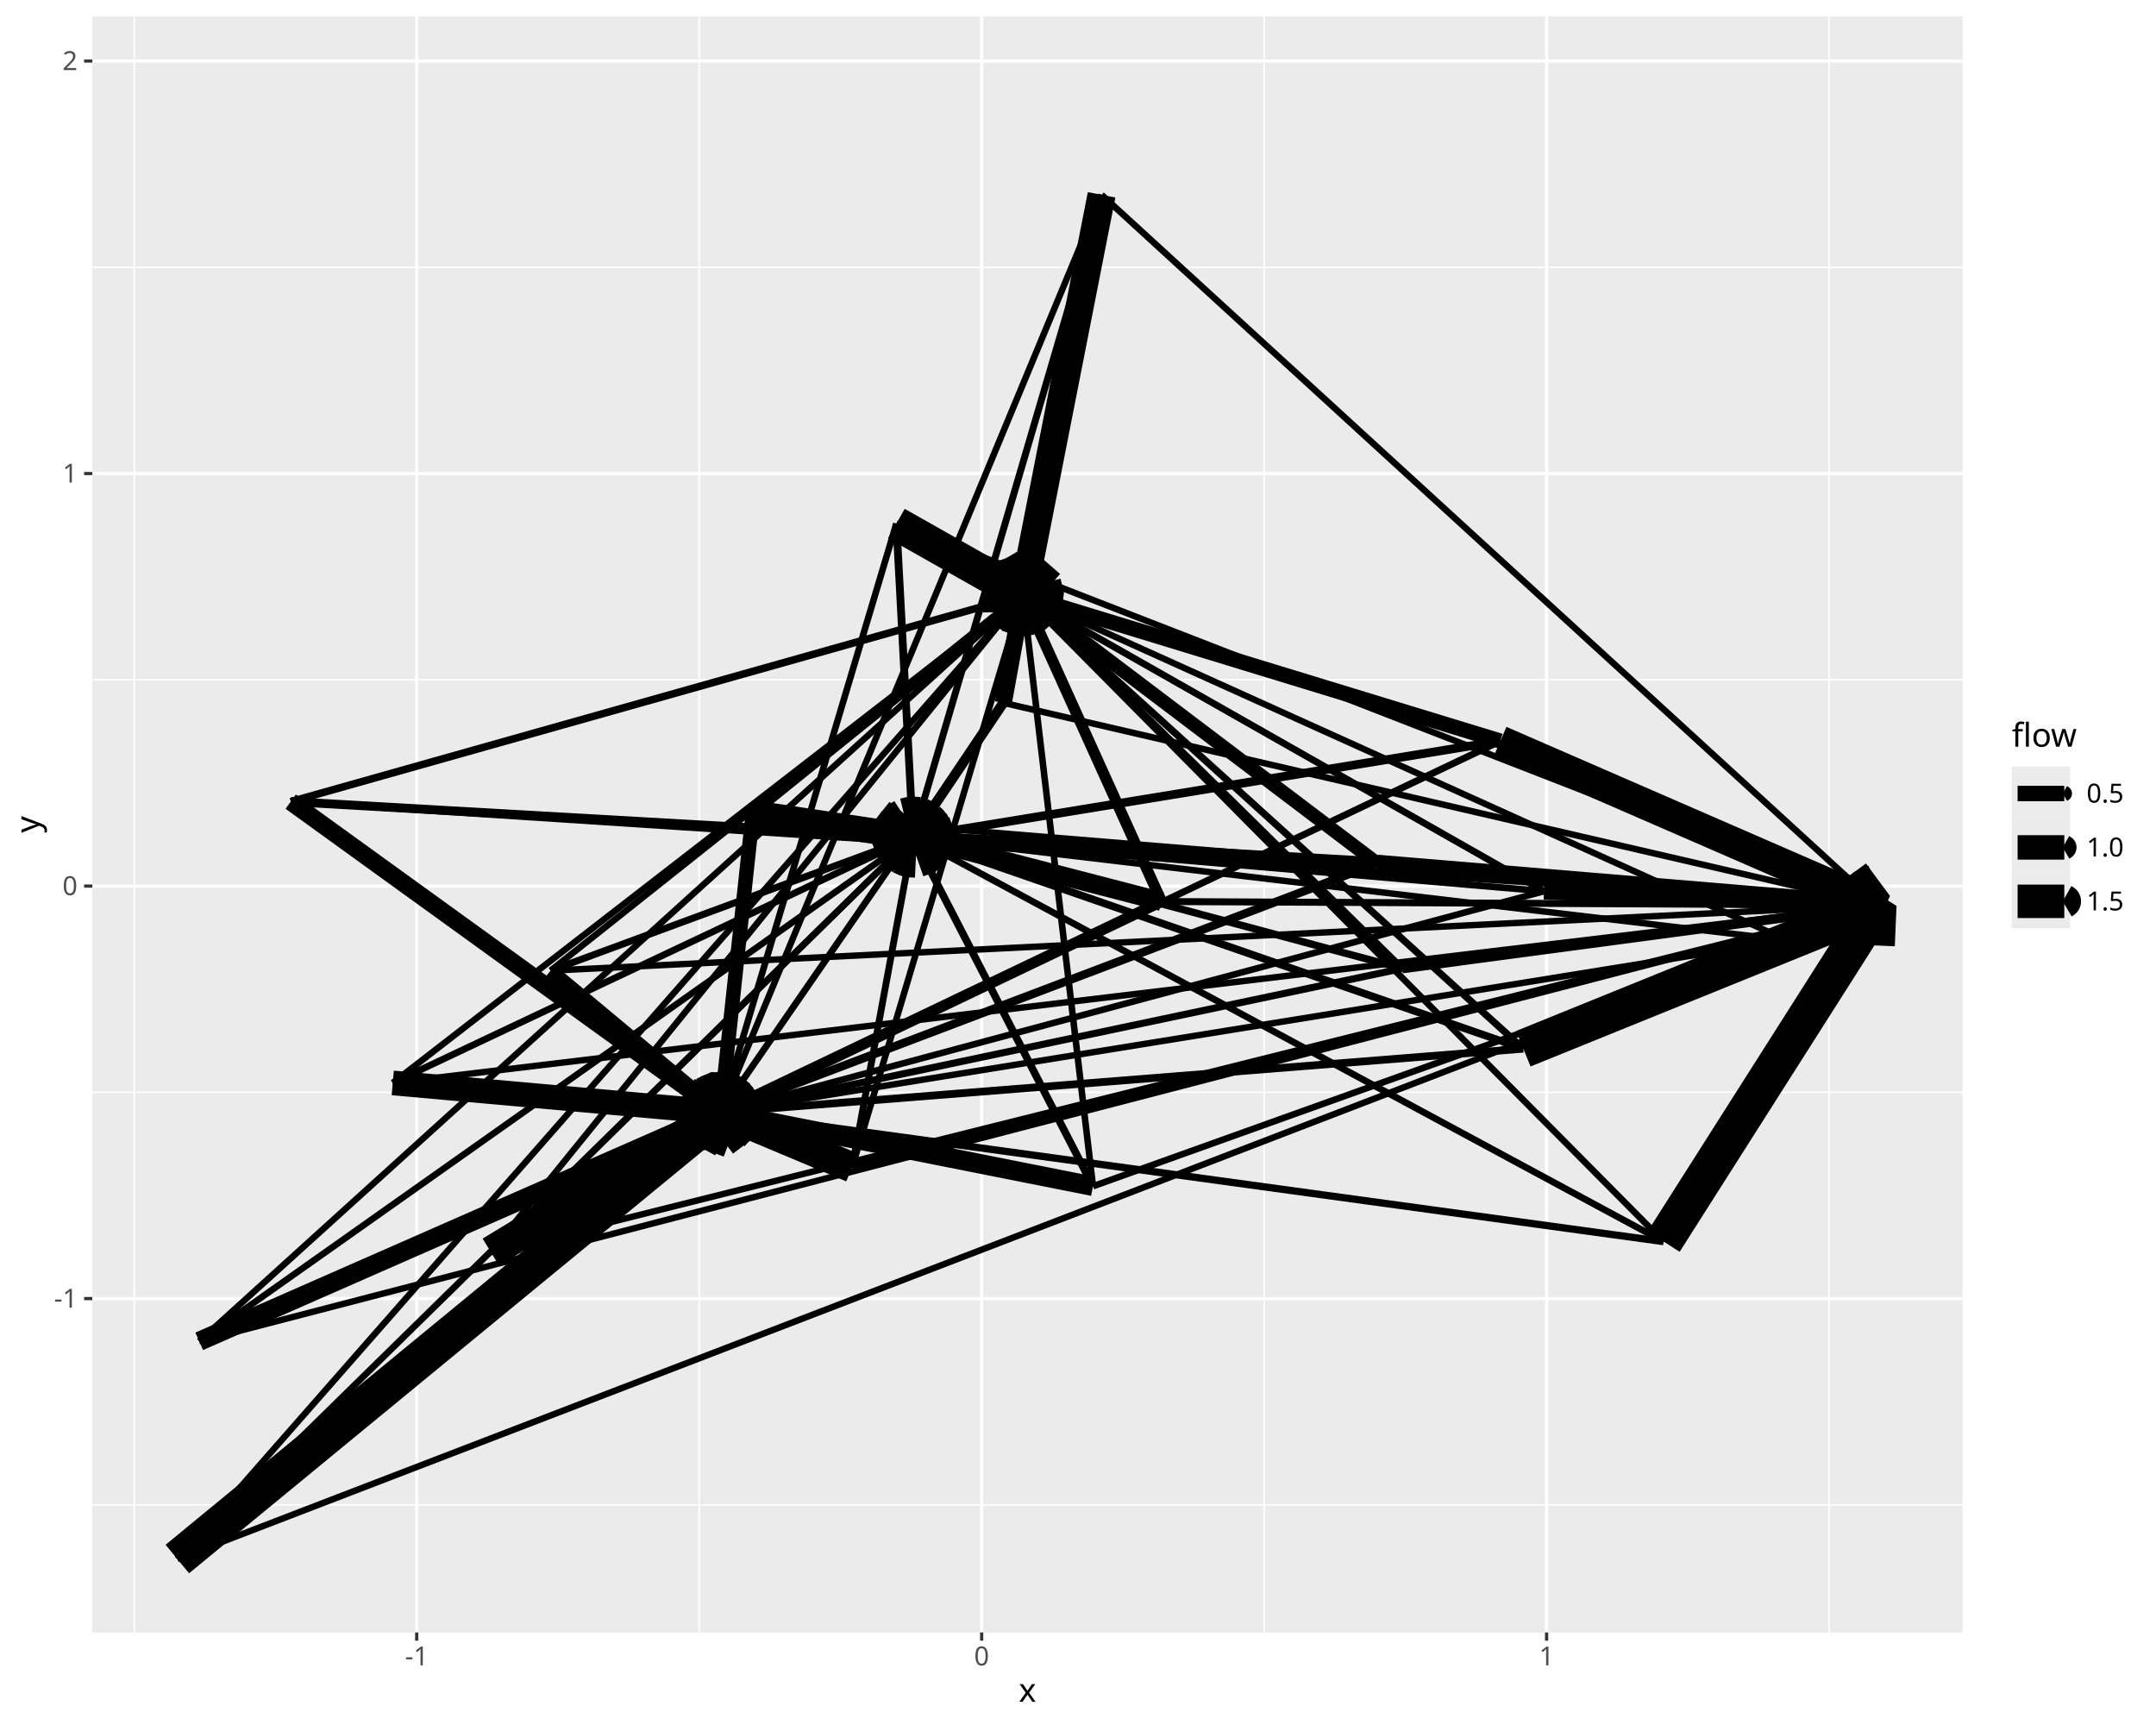
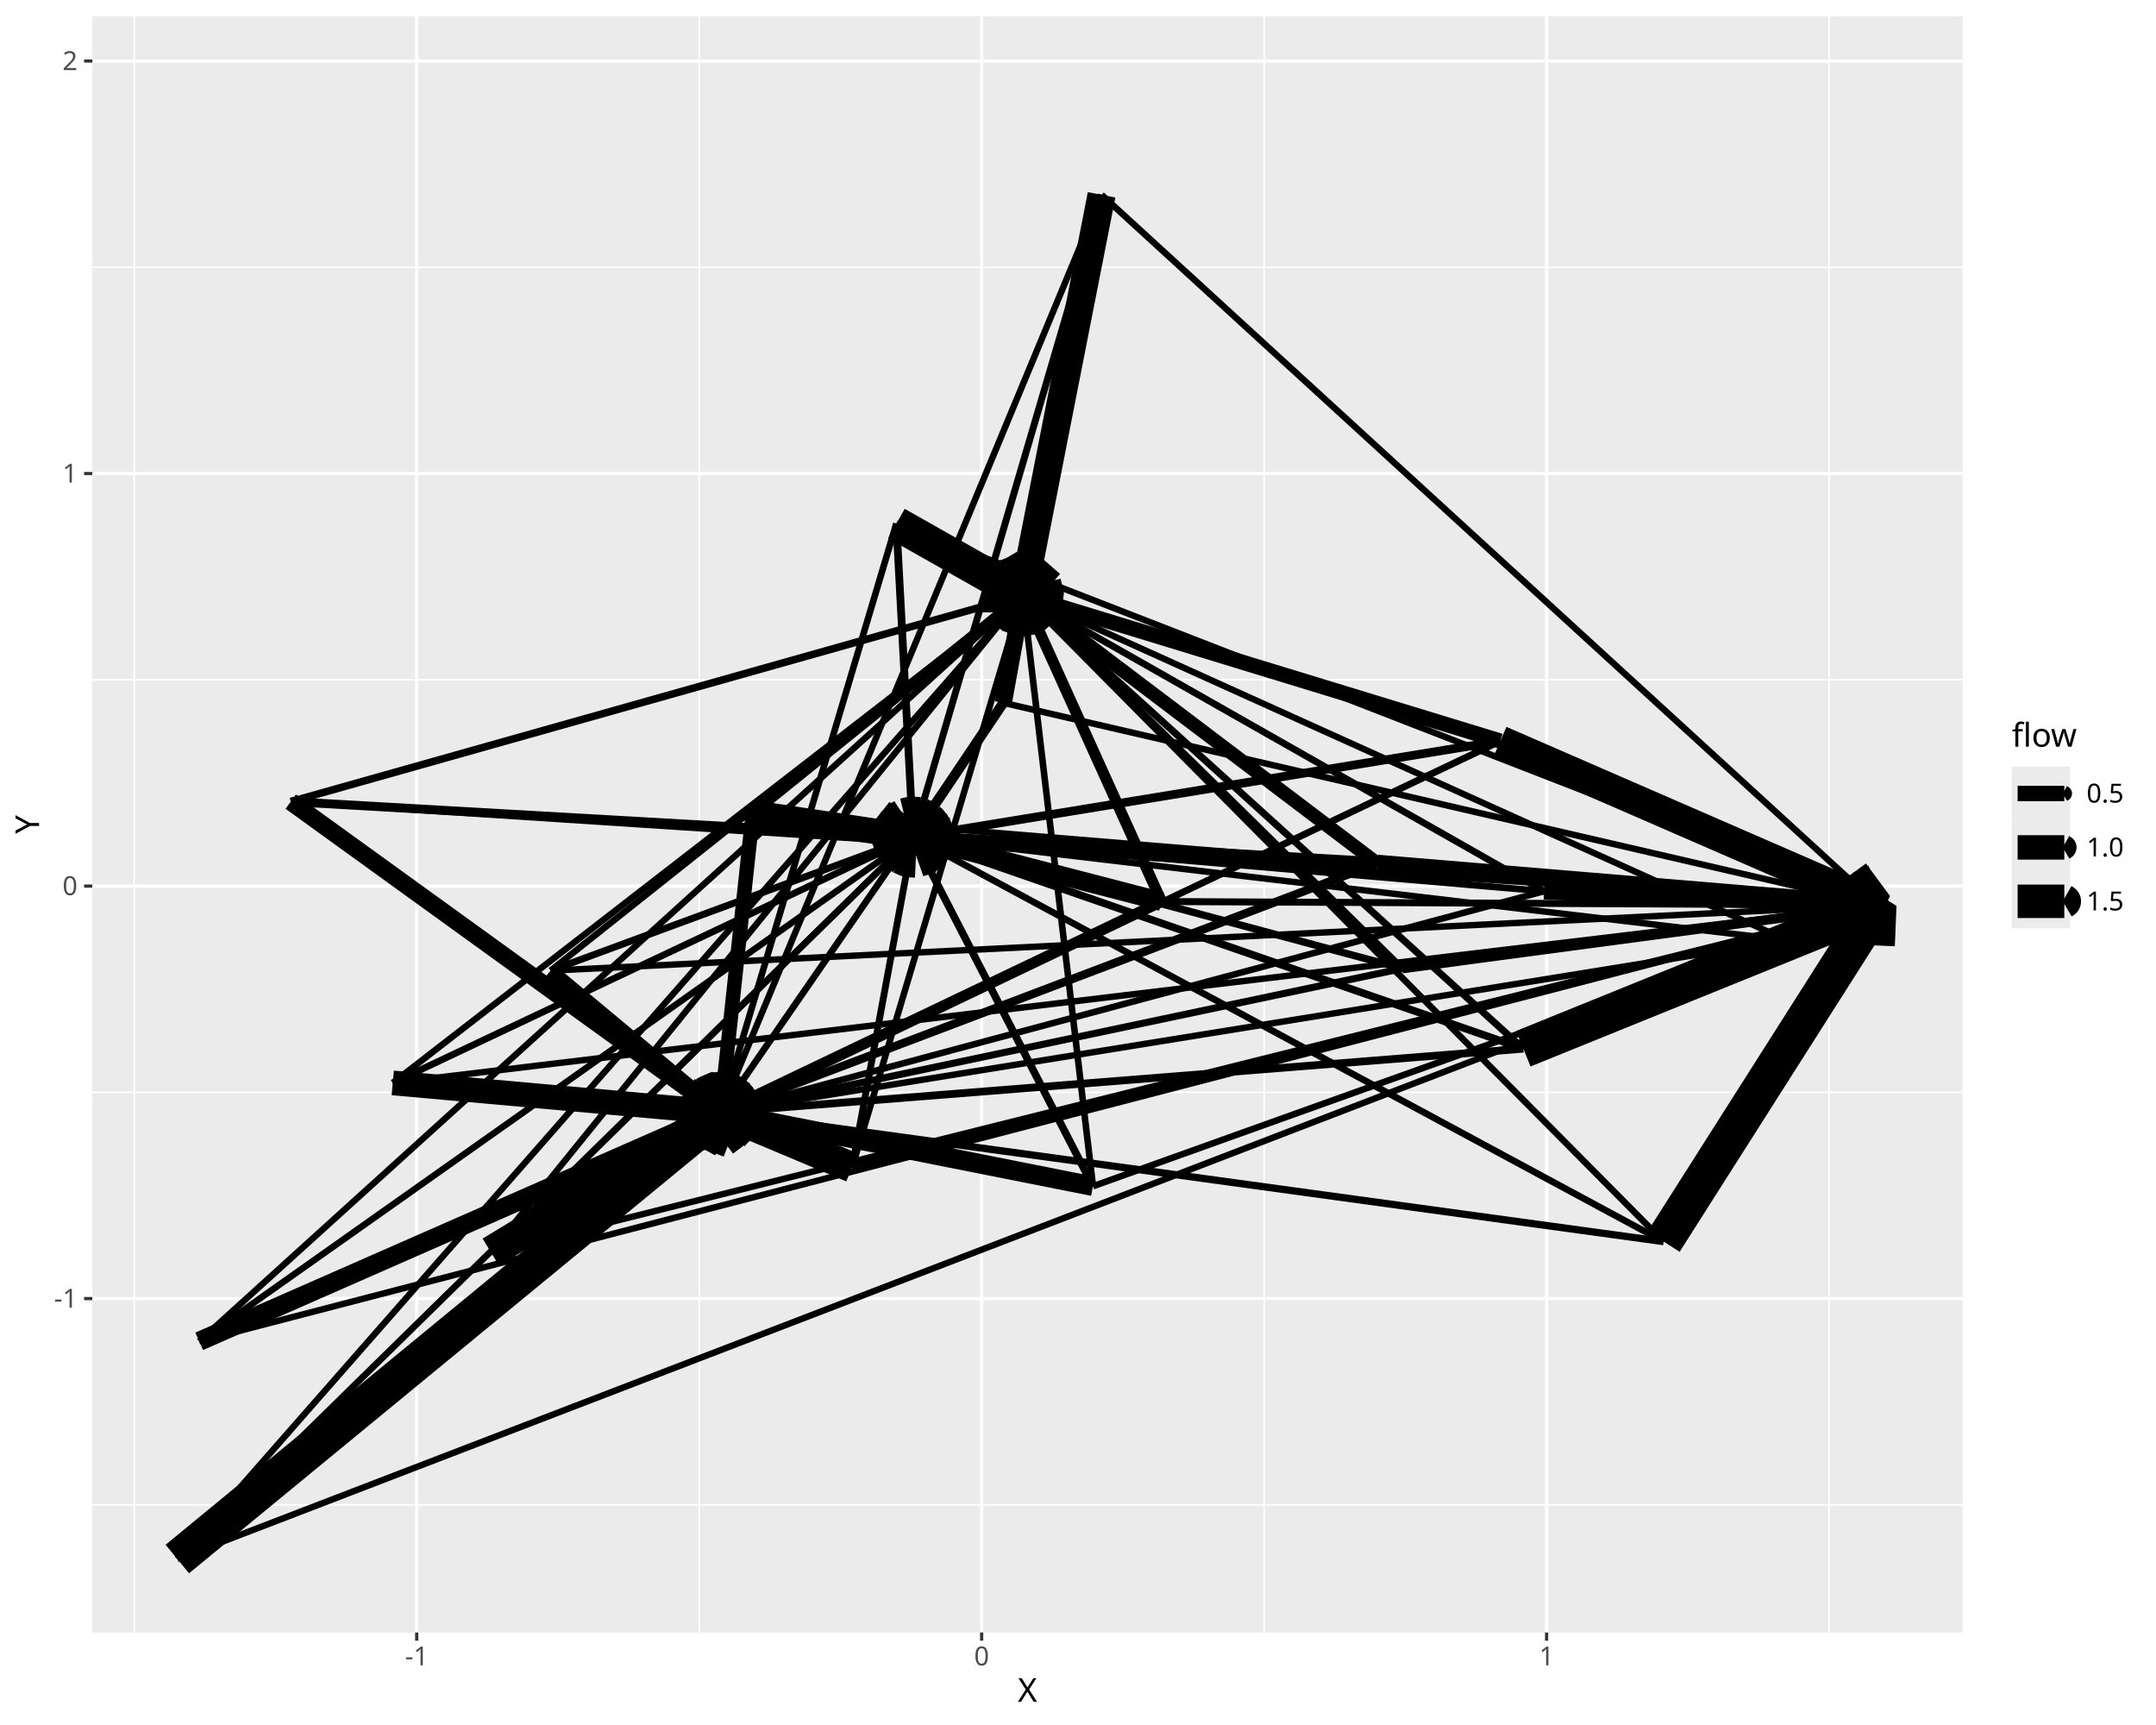
<svg xmlns="http://www.w3.org/2000/svg" class="svglite" data-engine-version="2.0" width="720.00pt" height="576.00pt" viewBox="0 0 720.00 576.00">
  <defs>
    <style type="text/css">
    .svglite line, .svglite polyline, .svglite polygon, .svglite path, .svglite rect, .svglite circle {
      fill: none;
      stroke: #000000;
      stroke-linecap: round;
      stroke-linejoin: round;
      stroke-miterlimit: 10.00;
    }
  </style>
  </defs>
  <rect width="100%" height="100%" style="stroke: none; fill: #FFFFFF;" />
  <defs>
    <clipPath id="cpMC4wMHw3MjAuMDB8MC4wMHw1NzYuMDA=">
      <rect x="0.00" y="0.00" width="720.00" height="576.00" />
    </clipPath>
  </defs>
  <g clip-path="url(#cpMC4wMHw3MjAuMDB8MC4wMHw1NzYuMDA=)">
    <rect x="0.00" y="0.00" width="720.00" height="576.00" style="stroke-width: 1.07; stroke: #FFFFFF; fill: #FFFFFF;" />
  </g>
  <defs>
    <clipPath id="cpMzAuODN8NjU1LjQwfDUuNDh8NTQ1LjEx">
      <rect x="30.83" y="5.48" width="624.57" height="539.63" />
    </clipPath>
  </defs>
  <g clip-path="url(#cpMzAuODN8NjU1LjQwfDUuNDh8NTQ1LjEx)">
    <rect x="30.83" y="5.48" width="624.57" height="539.63" style="stroke-width: 1.07; stroke: none; fill: #EBEBEB;" />
    <polyline points="30.83,502.48 655.40,502.48 " style="stroke-width: 0.53; stroke: #FFFFFF; stroke-linecap: butt;" />
    <polyline points="30.83,364.74 655.40,364.74 " style="stroke-width: 0.53; stroke: #FFFFFF; stroke-linecap: butt;" />
    <polyline points="30.83,226.99 655.40,226.99 " style="stroke-width: 0.53; stroke: #FFFFFF; stroke-linecap: butt;" />
    <polyline points="30.83,89.25 655.40,89.25 " style="stroke-width: 0.53; stroke: #FFFFFF; stroke-linecap: butt;" />
    <polyline points="44.84,545.11 44.84,5.48 " style="stroke-width: 0.53; stroke: #FFFFFF; stroke-linecap: butt;" />
    <polyline points="233.50,545.11 233.50,5.48 " style="stroke-width: 0.53; stroke: #FFFFFF; stroke-linecap: butt;" />
    <polyline points="422.16,545.11 422.16,5.48 " style="stroke-width: 0.53; stroke: #FFFFFF; stroke-linecap: butt;" />
    <polyline points="610.82,545.11 610.82,5.48 " style="stroke-width: 0.53; stroke: #FFFFFF; stroke-linecap: butt;" />
    <polyline points="30.83,433.61 655.40,433.61 " style="stroke-width: 1.07; stroke: #FFFFFF; stroke-linecap: butt;" />
    <polyline points="30.83,295.87 655.40,295.87 " style="stroke-width: 1.07; stroke: #FFFFFF; stroke-linecap: butt;" />
    <polyline points="30.83,158.12 655.40,158.12 " style="stroke-width: 1.07; stroke: #FFFFFF; stroke-linecap: butt;" />
    <polyline points="30.83,20.38 655.40,20.38 " style="stroke-width: 1.07; stroke: #FFFFFF; stroke-linecap: butt;" />
    <polyline points="139.17,545.11 139.17,5.48 " style="stroke-width: 1.07; stroke: #FFFFFF; stroke-linecap: butt;" />
    <polyline points="327.83,545.11 327.83,5.48 " style="stroke-width: 1.07; stroke: #FFFFFF; stroke-linecap: butt;" />
    <polyline points="516.49,545.11 516.49,5.48 " style="stroke-width: 1.07; stroke: #FFFFFF; stroke-linecap: butt;" />
    <line x1="66.53" y1="447.88" x2="627.01" y2="302.23" style="stroke-width: 2.13; stroke-linecap: butt; stroke-linejoin: bevel;" />
    <polyline points="617.40,311.70 627.01,302.23 614.01,298.64 " style="stroke-width: 2.13; stroke-linecap: butt; stroke-linejoin: bevel;" />
    <line x1="335.06" y1="234.68" x2="627.01" y2="302.23" style="stroke-width: 2.14; stroke-linecap: butt; stroke-linejoin: bevel;" />
    <polyline points="614.11,306.17 627.01,302.23 617.15,293.02 " style="stroke-width: 2.14; stroke-linecap: butt; stroke-linejoin: bevel;" />
    <line x1="183.88" y1="324.10" x2="627.01" y2="302.23" style="stroke-width: 2.13; stroke-linecap: butt; stroke-linejoin: bevel;" />
    <polyline points="615.68,309.54 627.01,302.23 615.01,296.07 " style="stroke-width: 2.13; stroke-linecap: butt; stroke-linejoin: bevel;" />
    <line x1="367.88" y1="65.06" x2="627.01" y2="302.23" style="stroke-width: 2.16; stroke-linecap: butt; stroke-linejoin: bevel;" />
    <polyline points="613.84,299.32 627.01,302.23 622.95,289.37 " style="stroke-width: 2.16; stroke-linecap: butt; stroke-linejoin: bevel;" />
    <line x1="596.77" y1="313.95" x2="627.01" y2="302.23" style="stroke-width: 3.32; stroke-linecap: butt; stroke-linejoin: bevel;" />
    <polyline points="618.56,312.74 627.01,302.23 613.68,300.16 " style="stroke-width: 3.32; stroke-linecap: butt; stroke-linejoin: bevel;" />
    <line x1="468.28" y1="323.40" x2="627.01" y2="302.23" style="stroke-width: 3.21; stroke-linecap: butt; stroke-linejoin: bevel;" />
    <polyline points="616.33,310.46 627.01,302.23 614.54,297.09 " style="stroke-width: 3.21; stroke-linecap: butt; stroke-linejoin: bevel;" />
    <line x1="459.93" y1="288.30" x2="627.01" y2="302.23" style="stroke-width: 5.79; stroke-linecap: butt; stroke-linejoin: bevel;" />
    <polyline points="614.81,307.98 627.01,302.23 615.93,294.54 " style="stroke-width: 5.79; stroke-linecap: butt; stroke-linejoin: bevel;" />
    <line x1="284.56" y1="389.83" x2="627.01" y2="302.23" style="stroke-width: 2.14; stroke-linecap: butt; stroke-linejoin: bevel;" />
    <polyline points="617.37,311.66 627.01,302.23 614.02,298.59 " style="stroke-width: 2.14; stroke-linecap: butt; stroke-linejoin: bevel;" />
    <line x1="365.01" y1="396.10" x2="627.01" y2="302.23" style="stroke-width: 2.17; stroke-linecap: butt; stroke-linejoin: bevel;" />
    <polyline points="618.29,312.52 627.01,302.23 613.74,299.82 " style="stroke-width: 2.17; stroke-linecap: butt; stroke-linejoin: bevel;" />
    <line x1="555.57" y1="414.59" x2="627.01" y2="302.23" style="stroke-width: 12.68; stroke-linecap: butt; stroke-linejoin: bevel;" />
    <polyline points="626.44,315.71 627.01,302.23 615.05,308.47 " style="stroke-width: 12.68; stroke-linecap: butt; stroke-linejoin: bevel;" />
    <line x1="387.89" y1="301.03" x2="627.01" y2="302.23" style="stroke-width: 2.33; stroke-linecap: butt; stroke-linejoin: bevel;" />
    <polyline points="615.30,308.92 627.01,302.23 615.36,295.43 " style="stroke-width: 2.33; stroke-linecap: butt; stroke-linejoin: bevel;" />
    <line x1="59.22" y1="520.58" x2="627.01" y2="302.23" style="stroke-width: 2.13; stroke-linecap: butt; stroke-linejoin: bevel;" />
    <polyline points="618.53,312.72 627.01,302.23 613.69,300.13 " style="stroke-width: 2.13; stroke-linecap: butt; stroke-linejoin: bevel;" />
    <line x1="251.41" y1="271.46" x2="627.01" y2="302.23" style="stroke-width: 2.14; stroke-linecap: butt; stroke-linejoin: bevel;" />
    <polyline points="614.82,308.00 627.01,302.23 615.92,294.55 " style="stroke-width: 2.14; stroke-linecap: butt; stroke-linejoin: bevel;" />
    <line x1="515.62" y1="297.59" x2="627.01" y2="302.23" style="stroke-width: 5.55; stroke-linecap: butt; stroke-linejoin: bevel;" />
    <polyline points="615.06,308.48 627.01,302.23 615.62,295.00 " style="stroke-width: 5.55; stroke-linecap: butt; stroke-linejoin: bevel;" />
    <line x1="508.72" y1="350.18" x2="627.01" y2="302.23" style="stroke-width: 12.80; stroke-linecap: butt; stroke-linejoin: bevel;" />
    <polyline points="618.72,312.87 627.01,302.23 613.65,300.37 " style="stroke-width: 12.80; stroke-linecap: butt; stroke-linejoin: bevel;" />
    <line x1="501.03" y1="247.44" x2="627.01" y2="302.23" style="stroke-width: 10.31; stroke-linecap: butt; stroke-linejoin: bevel;" />
    <polyline points="613.61,303.76 627.01,302.23 618.99,291.38 " style="stroke-width: 10.31; stroke-linecap: butt; stroke-linejoin: bevel;" />
    <line x1="299.35" y1="174.82" x2="627.01" y2="302.23" style="stroke-width: 2.14; stroke-linecap: butt; stroke-linejoin: bevel;" />
    <polyline points="613.68,304.28 627.01,302.23 618.57,291.71 " style="stroke-width: 2.14; stroke-linecap: butt; stroke-linejoin: bevel;" />
    <line x1="97.09" y1="267.68" x2="627.01" y2="302.23" style="stroke-width: 2.13; stroke-linecap: butt; stroke-linejoin: bevel;" />
    <polyline points="614.92,308.20 627.01,302.23 615.79,294.74 " style="stroke-width: 2.13; stroke-linecap: butt; stroke-linejoin: bevel;" />
    <line x1="163.92" y1="418.10" x2="627.01" y2="302.23" style="stroke-width: 2.13; stroke-linecap: butt; stroke-linejoin: bevel;" />
    <polyline points="617.32,311.61 627.01,302.23 614.04,298.52 " style="stroke-width: 2.13; stroke-linecap: butt; stroke-linejoin: bevel;" />
    <line x1="131.16" y1="361.60" x2="627.01" y2="302.23" style="stroke-width: 2.13; stroke-linecap: butt; stroke-linejoin: bevel;" />
    <polyline points="616.22,310.32 627.01,302.23 614.61,296.92 " style="stroke-width: 2.13; stroke-linecap: butt; stroke-linejoin: bevel;" />
    <line x1="66.53" y1="447.88" x2="304.93" y2="279.51" style="stroke-width: 2.17; stroke-linecap: butt; stroke-linejoin: bevel;" />
    <polyline points="299.28,291.76 304.93,279.51 291.50,280.74 " style="stroke-width: 2.17; stroke-linecap: butt; stroke-linejoin: bevel;" />
    <line x1="335.06" y1="234.68" x2="304.93" y2="279.51" style="stroke-width: 3.34; stroke-linecap: butt; stroke-linejoin: bevel;" />
    <polyline points="305.85,266.05 304.93,279.51 317.05,273.58 " style="stroke-width: 3.34; stroke-linecap: butt; stroke-linejoin: bevel;" />
    <line x1="183.88" y1="324.10" x2="304.93" y2="279.51" style="stroke-width: 2.32; stroke-linecap: butt; stroke-linejoin: bevel;" />
    <polyline points="296.30,289.88 304.93,279.51 291.64,277.22 " style="stroke-width: 2.32; stroke-linecap: butt; stroke-linejoin: bevel;" />
    <line x1="367.88" y1="65.06" x2="304.93" y2="279.51" style="stroke-width: 2.32; stroke-linecap: butt; stroke-linejoin: bevel;" />
    <polyline points="301.75,266.40 304.93,279.51 314.69,270.20 " style="stroke-width: 2.32; stroke-linecap: butt; stroke-linejoin: bevel;" />
    <line x1="596.77" y1="313.95" x2="304.93" y2="279.51" style="stroke-width: 2.13; stroke-linecap: butt; stroke-linejoin: bevel;" />
    <polyline points="317.32,274.18 304.93,279.51 315.74,287.58 " style="stroke-width: 2.13; stroke-linecap: butt; stroke-linejoin: bevel;" />
    <line x1="468.28" y1="323.40" x2="304.93" y2="279.51" style="stroke-width: 2.44; stroke-linecap: butt; stroke-linejoin: bevel;" />
    <polyline points="317.96,276.03 304.93,279.51 314.46,289.06 " style="stroke-width: 2.44; stroke-linecap: butt; stroke-linejoin: bevel;" />
    <line x1="459.93" y1="288.30" x2="304.93" y2="279.51" style="stroke-width: 4.14; stroke-linecap: butt; stroke-linejoin: bevel;" />
    <polyline points="316.98,273.44 304.93,279.51 316.21,286.91 " style="stroke-width: 4.14; stroke-linecap: butt; stroke-linejoin: bevel;" />
    <line x1="284.56" y1="389.83" x2="304.93" y2="279.51" style="stroke-width: 2.28; stroke-linecap: butt; stroke-linejoin: bevel;" />
    <polyline points="309.44,292.22 304.93,279.51 296.18,289.77 " style="stroke-width: 2.28; stroke-linecap: butt; stroke-linejoin: bevel;" />
    <line x1="365.01" y1="396.10" x2="304.93" y2="279.51" style="stroke-width: 2.52; stroke-linecap: butt; stroke-linejoin: bevel;" />
    <polyline points="316.28,286.81 304.93,279.51 304.29,292.99 " style="stroke-width: 2.52; stroke-linecap: butt; stroke-linejoin: bevel;" />
    <line x1="555.57" y1="414.59" x2="304.93" y2="279.51" style="stroke-width: 2.23; stroke-linecap: butt; stroke-linejoin: bevel;" />
    <polyline points="318.42,279.12 304.93,279.51 312.02,290.99 " style="stroke-width: 2.23; stroke-linecap: butt; stroke-linejoin: bevel;" />
    <line x1="387.89" y1="301.03" x2="304.93" y2="279.51" style="stroke-width: 6.29; stroke-linecap: butt; stroke-linejoin: bevel;" />
    <polyline points="317.93,275.92 304.93,279.51 314.55,288.97 " style="stroke-width: 6.29; stroke-linecap: butt; stroke-linejoin: bevel;" />
    <line x1="59.22" y1="520.58" x2="304.93" y2="279.51" style="stroke-width: 2.20; stroke-linecap: butt; stroke-linejoin: bevel;" />
    <polyline points="301.31,292.51 304.93,279.51 291.87,282.88 " style="stroke-width: 2.20; stroke-linecap: butt; stroke-linejoin: bevel;" />
    <line x1="251.41" y1="271.46" x2="304.93" y2="279.51" style="stroke-width: 8.52; stroke-linecap: butt; stroke-linejoin: bevel;" />
    <polyline points="292.37,284.44 304.93,279.51 294.38,271.10 " style="stroke-width: 8.52; stroke-linecap: butt; stroke-linejoin: bevel;" />
    <line x1="515.62" y1="297.59" x2="304.93" y2="279.51" style="stroke-width: 2.23; stroke-linecap: butt; stroke-linejoin: bevel;" />
    <polyline points="317.15,273.79 304.93,279.51 315.99,287.23 " style="stroke-width: 2.23; stroke-linecap: butt; stroke-linejoin: bevel;" />
    <line x1="508.72" y1="350.18" x2="304.93" y2="279.51" style="stroke-width: 2.52; stroke-linecap: butt; stroke-linejoin: bevel;" />
    <polyline points="318.18,276.97 304.93,279.51 313.76,289.71 " style="stroke-width: 2.52; stroke-linecap: butt; stroke-linejoin: bevel;" />
    <line x1="501.03" y1="247.44" x2="304.93" y2="279.51" style="stroke-width: 2.90; stroke-linecap: butt; stroke-linejoin: bevel;" />
    <polyline points="315.37,270.97 304.93,279.51 317.55,284.28 " style="stroke-width: 2.90; stroke-linecap: butt; stroke-linejoin: bevel;" />
    <line x1="299.35" y1="174.82" x2="304.93" y2="279.51" style="stroke-width: 2.60; stroke-linecap: butt; stroke-linejoin: bevel;" />
    <polyline points="297.57,268.20 304.93,279.51 311.04,267.48 " style="stroke-width: 2.60; stroke-linecap: butt; stroke-linejoin: bevel;" />
    <line x1="97.09" y1="267.68" x2="304.93" y2="279.51" style="stroke-width: 2.98; stroke-linecap: butt; stroke-linejoin: bevel;" />
    <polyline points="292.88,285.58 304.93,279.51 293.65,272.11 " style="stroke-width: 2.98; stroke-linecap: butt; stroke-linejoin: bevel;" />
    <line x1="163.92" y1="418.10" x2="304.93" y2="279.51" style="stroke-width: 2.19; stroke-linecap: butt; stroke-linejoin: bevel;" />
    <polyline points="301.33,292.51 304.93,279.51 291.87,282.89 " style="stroke-width: 2.19; stroke-linecap: butt; stroke-linejoin: bevel;" />
    <line x1="131.16" y1="361.60" x2="304.93" y2="279.51" style="stroke-width: 2.26; stroke-linecap: butt; stroke-linejoin: bevel;" />
    <polyline points="297.25,290.60 304.93,279.51 291.49,278.40 " style="stroke-width: 2.26; stroke-linecap: butt; stroke-linejoin: bevel;" />
    <line x1="66.53" y1="447.88" x2="240.66" y2="371.41" style="stroke-width: 6.38; stroke-linecap: butt; stroke-linejoin: bevel;" />
    <polyline points="232.68,382.29 240.66,371.41 227.25,369.93 " style="stroke-width: 6.38; stroke-linecap: butt; stroke-linejoin: bevel;" />
    <line x1="335.06" y1="234.68" x2="240.66" y2="371.41" style="stroke-width: 2.24; stroke-linecap: butt; stroke-linejoin: bevel;" />
    <polyline points="241.75,357.96 240.66,371.41 252.85,365.63 " style="stroke-width: 2.24; stroke-linecap: butt; stroke-linejoin: bevel;" />
    <line x1="183.88" y1="324.10" x2="240.66" y2="371.41" style="stroke-width: 4.68; stroke-linecap: butt; stroke-linejoin: bevel;" />
    <polyline points="227.37,369.11 240.66,371.41 236.00,358.75 " style="stroke-width: 4.68; stroke-linecap: butt; stroke-linejoin: bevel;" />
    <line x1="367.88" y1="65.06" x2="240.66" y2="371.41" style="stroke-width: 2.15; stroke-linecap: butt; stroke-linejoin: bevel;" />
    <polyline points="238.91,358.03 240.66,371.41 251.37,363.21 " style="stroke-width: 2.15; stroke-linecap: butt; stroke-linejoin: bevel;" />
    <line x1="596.77" y1="313.95" x2="240.66" y2="371.41" style="stroke-width: 2.13; stroke-linecap: butt; stroke-linejoin: bevel;" />
    <polyline points="251.12,362.89 240.66,371.41 253.27,376.21 " style="stroke-width: 2.13; stroke-linecap: butt; stroke-linejoin: bevel;" />
    <line x1="468.28" y1="323.40" x2="240.66" y2="371.41" style="stroke-width: 2.35; stroke-linecap: butt; stroke-linejoin: bevel;" />
    <polyline points="250.70,362.40 240.66,371.41 253.48,375.60 " style="stroke-width: 2.35; stroke-linecap: butt; stroke-linejoin: bevel;" />
    <line x1="459.93" y1="288.30" x2="240.66" y2="371.41" style="stroke-width: 2.80; stroke-linecap: butt; stroke-linejoin: bevel;" />
    <polyline points="249.19,360.96 240.66,371.41 253.98,373.58 " style="stroke-width: 2.80; stroke-linecap: butt; stroke-linejoin: bevel;" />
    <line x1="284.56" y1="389.83" x2="240.66" y2="371.41" style="stroke-width: 10.09; stroke-linecap: butt; stroke-linejoin: bevel;" />
    <polyline points="254.04,369.71 240.66,371.41 248.82,382.15 " style="stroke-width: 10.09; stroke-linecap: butt; stroke-linejoin: bevel;" />
    <line x1="365.01" y1="396.10" x2="240.66" y2="371.41" style="stroke-width: 6.53; stroke-linecap: butt; stroke-linejoin: bevel;" />
    <polyline points="253.43,367.07 240.66,371.41 250.81,380.30 " style="stroke-width: 6.53; stroke-linecap: butt; stroke-linejoin: bevel;" />
    <line x1="555.57" y1="414.59" x2="240.66" y2="371.41" style="stroke-width: 2.42; stroke-linecap: butt; stroke-linejoin: bevel;" />
    <polyline points="253.15,366.32 240.66,371.41 251.32,379.68 " style="stroke-width: 2.42; stroke-linecap: butt; stroke-linejoin: bevel;" />
    <line x1="387.89" y1="301.03" x2="240.66" y2="371.41" style="stroke-width: 3.65; stroke-linecap: butt; stroke-linejoin: bevel;" />
    <polyline points="248.29,360.29 240.66,371.41 254.11,372.46 " style="stroke-width: 3.65; stroke-linecap: butt; stroke-linejoin: bevel;" />
    <line x1="59.22" y1="520.58" x2="240.66" y2="371.41" style="stroke-width: 12.33; stroke-linecap: butt; stroke-linejoin: bevel;" />
    <polyline points="235.92,384.04 240.66,371.41 227.35,373.62 " style="stroke-width: 12.33; stroke-linecap: butt; stroke-linejoin: bevel;" />
    <line x1="251.41" y1="271.46" x2="240.66" y2="371.41" style="stroke-width: 4.81; stroke-linecap: butt; stroke-linejoin: bevel;" />
    <polyline points="235.20,359.07 240.66,371.41 248.62,360.52 " style="stroke-width: 4.81; stroke-linecap: butt; stroke-linejoin: bevel;" />
    <line x1="515.62" y1="297.59" x2="240.66" y2="371.41" style="stroke-width: 2.17; stroke-linecap: butt; stroke-linejoin: bevel;" />
    <polyline points="250.19,361.87 240.66,371.41 253.69,374.90 " style="stroke-width: 2.17; stroke-linecap: butt; stroke-linejoin: bevel;" />
    <line x1="508.72" y1="350.18" x2="240.66" y2="371.41" style="stroke-width: 2.58; stroke-linecap: butt; stroke-linejoin: bevel;" />
    <polyline points="251.77,363.76 240.66,371.41 252.84,377.21 " style="stroke-width: 2.58; stroke-linecap: butt; stroke-linejoin: bevel;" />
    <line x1="501.03" y1="247.44" x2="240.66" y2="371.41" style="stroke-width: 2.29; stroke-linecap: butt; stroke-linejoin: bevel;" />
    <polyline points="248.31,360.30 240.66,371.41 254.11,372.48 " style="stroke-width: 2.29; stroke-linecap: butt; stroke-linejoin: bevel;" />
    <line x1="299.35" y1="174.82" x2="240.66" y2="371.41" style="stroke-width: 2.19; stroke-linecap: butt; stroke-linejoin: bevel;" />
    <polyline points="237.54,358.29 240.66,371.41 250.47,362.15 " style="stroke-width: 2.19; stroke-linecap: butt; stroke-linejoin: bevel;" />
    <line x1="97.09" y1="267.68" x2="240.66" y2="371.41" style="stroke-width: 5.89; stroke-linecap: butt; stroke-linejoin: bevel;" />
    <polyline points="227.24,370.04 240.66,371.41 235.14,359.10 " style="stroke-width: 5.89; stroke-linecap: butt; stroke-linejoin: bevel;" />
    <line x1="163.92" y1="418.10" x2="240.66" y2="371.41" style="stroke-width: 10.57; stroke-linecap: butt; stroke-linejoin: bevel;" />
    <polyline points="234.18,383.25 240.66,371.41 227.17,371.72 " style="stroke-width: 10.57; stroke-linecap: butt; stroke-linejoin: bevel;" />
    <line x1="131.16" y1="361.60" x2="240.66" y2="371.41" style="stroke-width: 8.24; stroke-linecap: butt; stroke-linejoin: bevel;" />
    <polyline points="228.42,377.09 240.66,371.41 229.63,363.65 " style="stroke-width: 8.24; stroke-linecap: butt; stroke-linejoin: bevel;" />
    <line x1="66.53" y1="447.88" x2="341.61" y2="198.73" style="stroke-width: 2.14; stroke-linecap: butt; stroke-linejoin: bevel;" />
    <polyline points="337.48,211.57 341.61,198.73 328.42,201.57 " style="stroke-width: 2.14; stroke-linecap: butt; stroke-linejoin: bevel;" />
    <line x1="335.06" y1="234.68" x2="341.61" y2="198.73" style="stroke-width: 5.72; stroke-linecap: butt; stroke-linejoin: bevel;" />
    <polyline points="346.15,211.43 341.61,198.73 332.88,209.01 " style="stroke-width: 5.72; stroke-linecap: butt; stroke-linejoin: bevel;" />
    <line x1="183.88" y1="324.10" x2="341.61" y2="198.73" style="stroke-width: 2.16; stroke-linecap: butt; stroke-linejoin: bevel;" />
    <polyline points="336.66,211.28 341.61,198.73 328.27,200.72 " style="stroke-width: 2.16; stroke-linecap: butt; stroke-linejoin: bevel;" />
    <line x1="367.88" y1="65.06" x2="341.61" y2="198.73" style="stroke-width: 9.37; stroke-linecap: butt; stroke-linejoin: bevel;" />
    <polyline points="337.24,185.96 341.61,198.73 350.48,188.57 " style="stroke-width: 9.37; stroke-linecap: butt; stroke-linejoin: bevel;" />
    <line x1="596.77" y1="313.95" x2="341.61" y2="198.73" style="stroke-width: 2.13; stroke-linecap: butt; stroke-linejoin: bevel;" />
    <polyline points="355.03,197.39 341.61,198.73 349.48,209.68 " style="stroke-width: 2.13; stroke-linecap: butt; stroke-linejoin: bevel;" />
    <line x1="468.28" y1="323.40" x2="341.61" y2="198.73" style="stroke-width: 2.33; stroke-linecap: butt; stroke-linejoin: bevel;" />
    <polyline points="354.67,202.12 341.61,198.73 345.21,211.73 " style="stroke-width: 2.33; stroke-linecap: butt; stroke-linejoin: bevel;" />
    <line x1="459.93" y1="288.30" x2="341.61" y2="198.73" style="stroke-width: 4.58; stroke-linecap: butt; stroke-linejoin: bevel;" />
    <polyline points="355.00,200.40 341.61,198.73 346.85,211.16 " style="stroke-width: 4.58; stroke-linecap: butt; stroke-linejoin: bevel;" />
    <line x1="284.56" y1="389.83" x2="341.61" y2="198.73" style="stroke-width: 2.15; stroke-linecap: butt; stroke-linejoin: bevel;" />
    <polyline points="344.73,211.85 341.61,198.73 331.80,207.99 " style="stroke-width: 2.15; stroke-linecap: butt; stroke-linejoin: bevel;" />
    <line x1="365.01" y1="396.10" x2="341.61" y2="198.73" style="stroke-width: 2.18; stroke-linecap: butt; stroke-linejoin: bevel;" />
    <polyline points="349.68,209.54 341.61,198.73 336.29,211.12 " style="stroke-width: 2.18; stroke-linecap: butt; stroke-linejoin: bevel;" />
    <line x1="555.57" y1="414.59" x2="341.61" y2="198.73" style="stroke-width: 2.18; stroke-linecap: butt; stroke-linejoin: bevel;" />
    <polyline points="354.63,202.28 341.61,198.73 345.04,211.78 " style="stroke-width: 2.18; stroke-linecap: butt; stroke-linejoin: bevel;" />
    <line x1="387.89" y1="301.03" x2="341.61" y2="198.73" style="stroke-width: 3.69; stroke-linecap: butt; stroke-linejoin: bevel;" />
    <polyline points="352.57,206.59 341.61,198.73 340.28,212.15 " style="stroke-width: 3.69; stroke-linecap: butt; stroke-linejoin: bevel;" />
    <line x1="59.22" y1="520.58" x2="341.61" y2="198.73" style="stroke-width: 2.14; stroke-linecap: butt; stroke-linejoin: bevel;" />
    <polyline points="338.98,211.96 341.61,198.73 328.83,203.06 " style="stroke-width: 2.14; stroke-linecap: butt; stroke-linejoin: bevel;" />
    <line x1="251.41" y1="271.46" x2="341.61" y2="198.73" style="stroke-width: 3.53; stroke-linecap: butt; stroke-linejoin: bevel;" />
    <polyline points="336.75,211.31 341.61,198.73 328.28,200.81 " style="stroke-width: 3.53; stroke-linecap: butt; stroke-linejoin: bevel;" />
    <line x1="515.62" y1="297.59" x2="341.61" y2="198.73" style="stroke-width: 2.27; stroke-linecap: butt; stroke-linejoin: bevel;" />
    <polyline points="355.10,198.63 341.61,198.73 348.44,210.36 " style="stroke-width: 2.27; stroke-linecap: butt; stroke-linejoin: bevel;" />
    <line x1="508.72" y1="350.18" x2="341.61" y2="198.73" style="stroke-width: 2.37; stroke-linecap: butt; stroke-linejoin: bevel;" />
    <polyline points="354.80,201.58 341.61,198.73 345.74,211.57 " style="stroke-width: 2.37; stroke-linecap: butt; stroke-linejoin: bevel;" />
    <line x1="501.03" y1="247.44" x2="341.61" y2="198.73" style="stroke-width: 5.04; stroke-linecap: butt; stroke-linejoin: bevel;" />
    <polyline points="354.76,195.69 341.61,198.73 350.81,208.59 " style="stroke-width: 5.04; stroke-linecap: butt; stroke-linejoin: bevel;" />
    <line x1="299.35" y1="174.82" x2="341.61" y2="198.73" style="stroke-width: 11.29; stroke-linecap: butt; stroke-linejoin: bevel;" />
    <polyline points="328.12,198.85 341.61,198.73 334.76,187.10 " style="stroke-width: 11.29; stroke-linecap: butt; stroke-linejoin: bevel;" />
    <line x1="97.09" y1="267.68" x2="341.61" y2="198.73" style="stroke-width: 2.50; stroke-linecap: butt; stroke-linejoin: bevel;" />
    <polyline points="332.20,208.39 341.61,198.73 328.53,195.41 " style="stroke-width: 2.50; stroke-linecap: butt; stroke-linejoin: bevel;" />
    <line x1="163.92" y1="418.10" x2="341.61" y2="198.73" style="stroke-width: 2.14; stroke-linecap: butt; stroke-linejoin: bevel;" />
    <polyline points="339.50,212.05 341.61,198.73 329.02,203.56 " style="stroke-width: 2.14; stroke-linecap: butt; stroke-linejoin: bevel;" />
    <line x1="131.16" y1="361.60" x2="341.61" y2="198.73" style="stroke-width: 2.15; stroke-linecap: butt; stroke-linejoin: bevel;" />
    <polyline points="336.50,211.21 341.61,198.73 328.24,200.54 " style="stroke-width: 2.15; stroke-linecap: butt; stroke-linejoin: bevel;" />
  </g>
  <g clip-path="url(#cpMC4wMHw3MjAuMDB8MC4wMHw1NzYuMDA=)">
    <text x="25.90" y="436.64" text-anchor="end" style="font-size: 8.80px; fill: #4D4D4D; font-family: sans;" textLength="7.82px" lengthAdjust="spacingAndGlyphs">-1</text>
    <text x="25.90" y="298.89" text-anchor="end" style="font-size: 8.80px; fill: #4D4D4D; font-family: sans;" textLength="4.89px" lengthAdjust="spacingAndGlyphs">0</text>
    <text x="25.90" y="161.15" text-anchor="end" style="font-size: 8.80px; fill: #4D4D4D; font-family: sans;" textLength="4.89px" lengthAdjust="spacingAndGlyphs">1</text>
    <text x="25.90" y="23.41" text-anchor="end" style="font-size: 8.80px; fill: #4D4D4D; font-family: sans;" textLength="4.89px" lengthAdjust="spacingAndGlyphs">2</text>
    <polyline points="28.09,433.61 30.83,433.61 " style="stroke-width: 1.07; stroke: #333333; stroke-linecap: butt;" />
    <polyline points="28.09,295.87 30.83,295.87 " style="stroke-width: 1.07; stroke: #333333; stroke-linecap: butt;" />
    <polyline points="28.09,158.12 30.83,158.12 " style="stroke-width: 1.07; stroke: #333333; stroke-linecap: butt;" />
    <polyline points="28.09,20.38 30.83,20.38 " style="stroke-width: 1.07; stroke: #333333; stroke-linecap: butt;" />
    <polyline points="139.17,547.85 139.17,545.11 " style="stroke-width: 1.07; stroke: #333333; stroke-linecap: butt;" />
    <polyline points="327.83,547.85 327.83,545.11 " style="stroke-width: 1.07; stroke: #333333; stroke-linecap: butt;" />
    <polyline points="516.49,547.85 516.49,545.11 " style="stroke-width: 1.07; stroke: #333333; stroke-linecap: butt;" />
    <text x="139.17" y="556.10" text-anchor="middle" style="font-size: 8.80px; fill: #4D4D4D; font-family: sans;" textLength="7.82px" lengthAdjust="spacingAndGlyphs">-1</text>
    <text x="327.83" y="556.10" text-anchor="middle" style="font-size: 8.80px; fill: #4D4D4D; font-family: sans;" textLength="4.89px" lengthAdjust="spacingAndGlyphs">0</text>
    <text x="516.49" y="556.10" text-anchor="middle" style="font-size: 8.80px; fill: #4D4D4D; font-family: sans;" textLength="4.89px" lengthAdjust="spacingAndGlyphs">1</text>
-     <text x="343.12" y="568.24" text-anchor="middle" style="font-size: 11.00px; font-family: sans;" textLength="5.50px" lengthAdjust="spacingAndGlyphs">x</text>
-     <text transform="translate(13.05,275.30) rotate(-90)" text-anchor="middle" style="font-size: 11.00px; font-family: sans;" textLength="5.50px" lengthAdjust="spacingAndGlyphs">y</text>
+     <text x="343.12" y="568.24" text-anchor="middle" style="font-size: 11.00px; font-family: sans;" textLength="7.34px" lengthAdjust="spacingAndGlyphs">X</text>
+     <text transform="translate(13.05,275.30) rotate(-90)" text-anchor="middle" style="font-size: 11.00px; font-family: sans;" textLength="7.34px" lengthAdjust="spacingAndGlyphs">Y</text>
    <rect x="666.36" y="235.15" width="48.16" height="80.29" style="stroke-width: 1.07; stroke: none; fill: #FFFFFF;" />
    <text x="671.84" y="249.34" style="font-size: 11.00px; font-family: sans;" textLength="19.56px" lengthAdjust="spacingAndGlyphs">flow</text>
    <rect x="671.84" y="255.96" width="19.49" height="18.00" style="stroke-width: 1.07; stroke: none; fill: #EBEBEB;" />
    <line x1="673.79" y1="264.96" x2="689.38" y2="264.96" style="stroke-width: 5.15; stroke-linecap: butt;" />
    <polyline points="688.99,265.19 689.38,264.96 688.99,264.74 " style="stroke-width: 5.15; stroke-linecap: butt;" />
    <rect x="671.84" y="273.96" width="19.49" height="18.00" style="stroke-width: 1.07; stroke: none; fill: #EBEBEB;" />
    <line x1="673.79" y1="282.96" x2="689.38" y2="282.96" style="stroke-width: 8.16; stroke-linecap: butt;" />
    <polyline points="688.99,283.19 689.38,282.96 688.99,282.74 " style="stroke-width: 8.16; stroke-linecap: butt;" />
    <rect x="671.84" y="291.96" width="19.49" height="18.00" style="stroke-width: 1.07; stroke: none; fill: #EBEBEB;" />
    <line x1="673.79" y1="300.96" x2="689.38" y2="300.96" style="stroke-width: 11.18; stroke-linecap: butt;" />
    <polyline points="688.99,301.19 689.38,300.96 688.99,300.74 " style="stroke-width: 11.18; stroke-linecap: butt;" />
    <text x="696.81" y="267.99" style="font-size: 8.80px; font-family: sans;" textLength="12.23px" lengthAdjust="spacingAndGlyphs">0.5</text>
    <text x="696.81" y="285.99" style="font-size: 8.80px; font-family: sans;" textLength="12.23px" lengthAdjust="spacingAndGlyphs">1.0</text>
    <text x="696.81" y="303.99" style="font-size: 8.80px; font-family: sans;" textLength="12.23px" lengthAdjust="spacingAndGlyphs">1.5</text>
  </g>
</svg>
